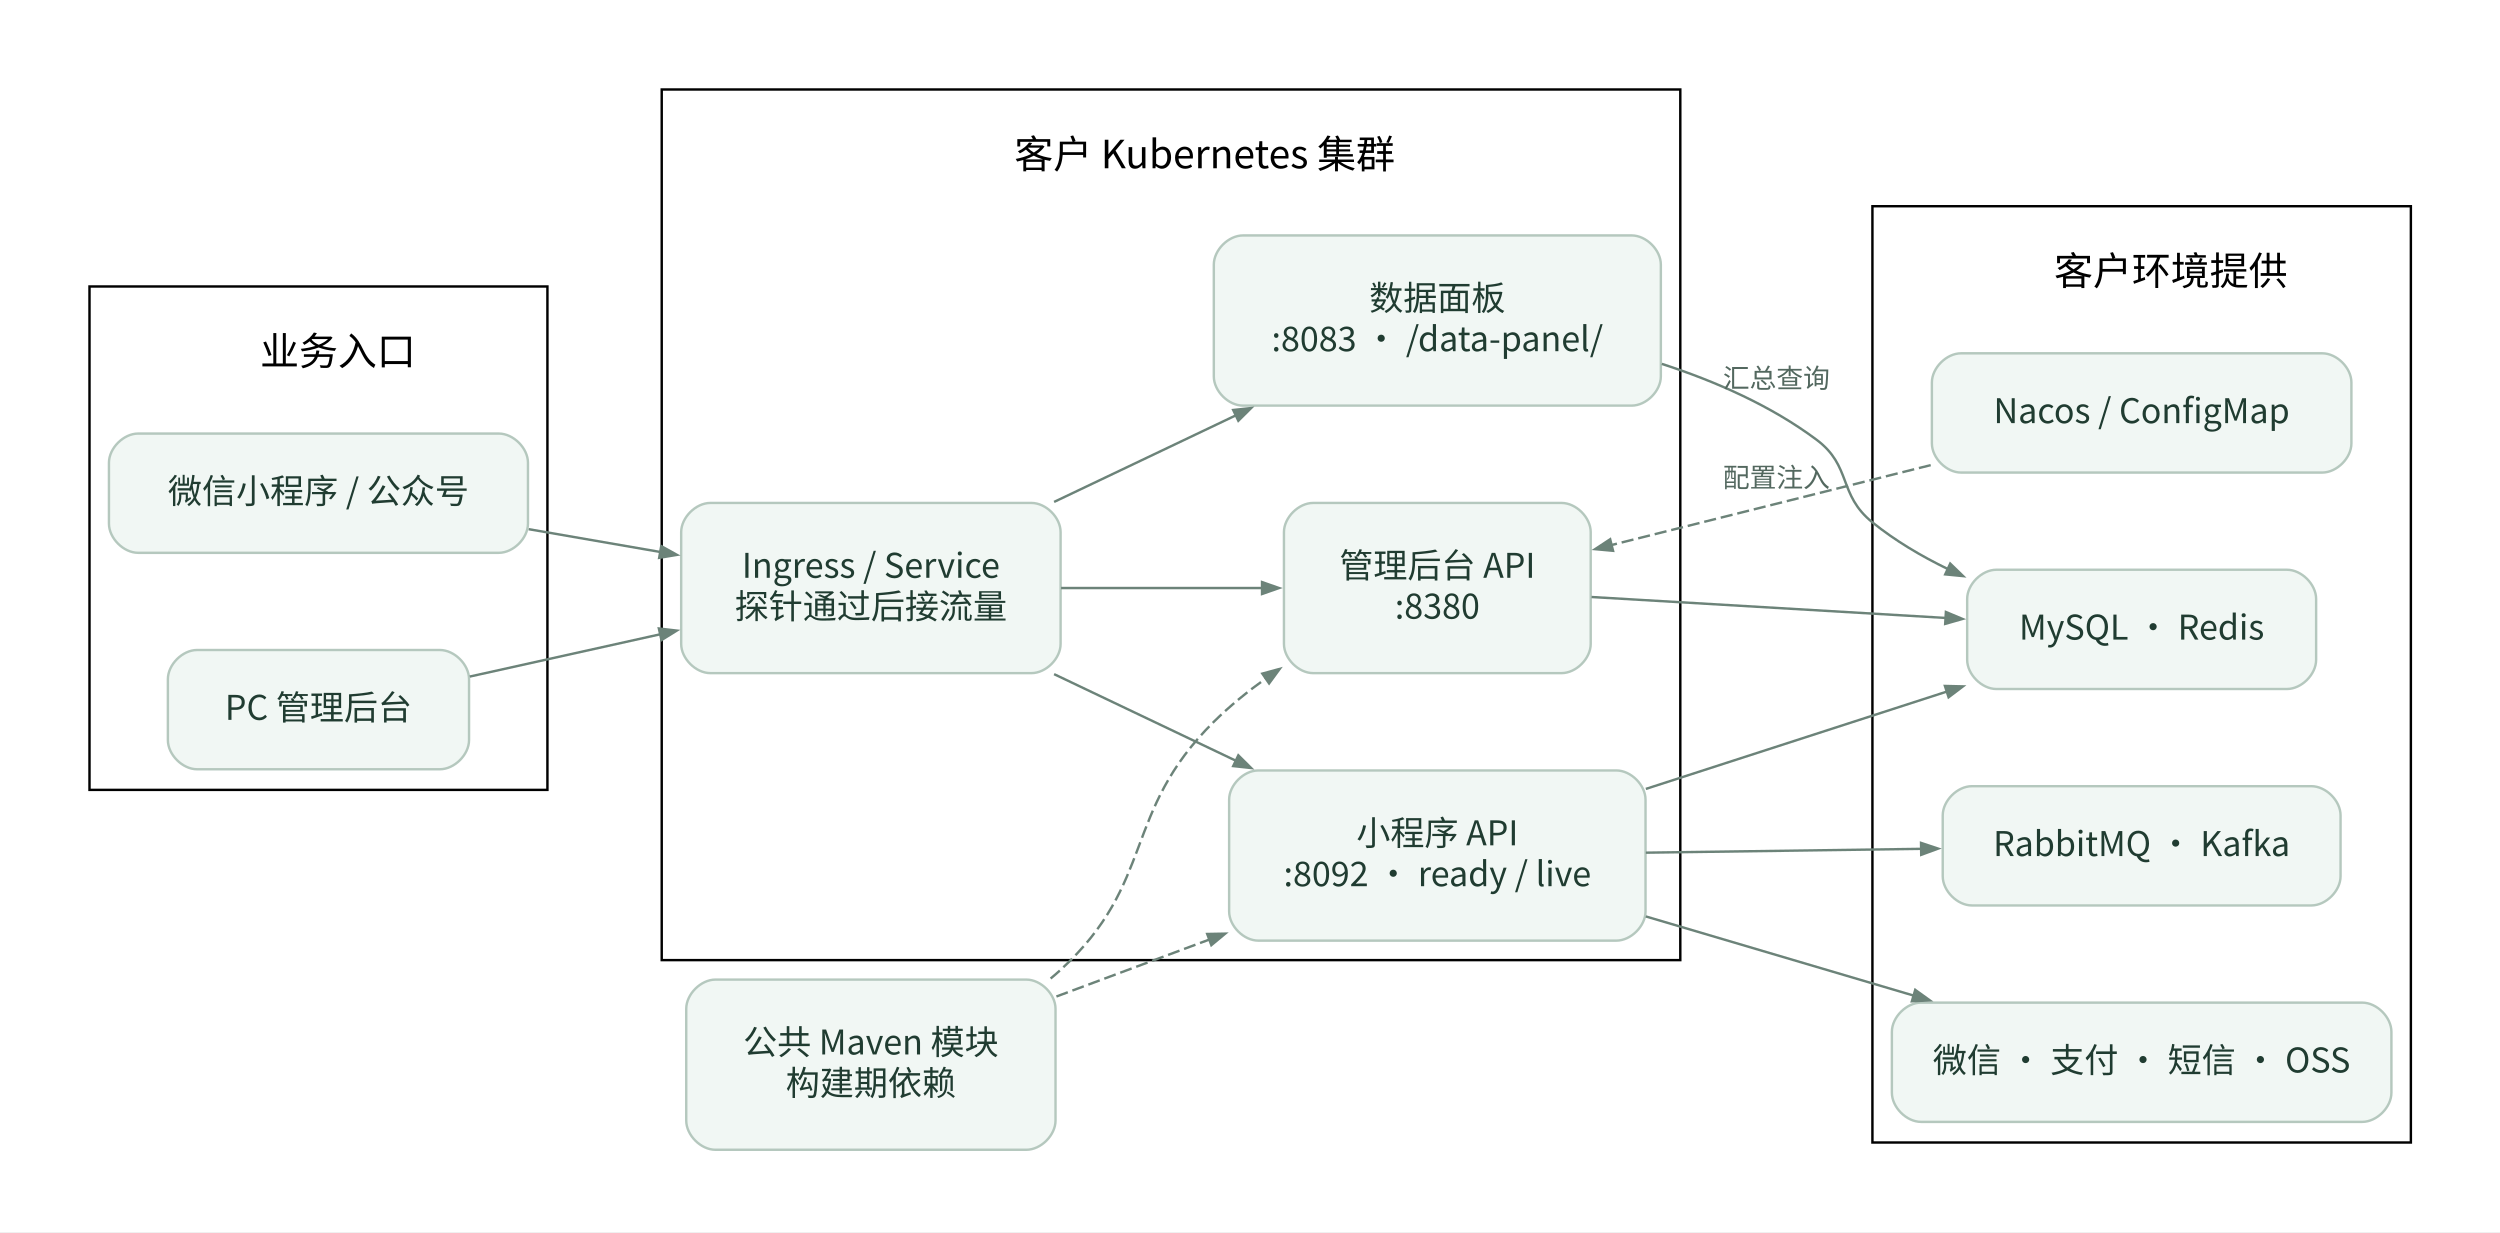
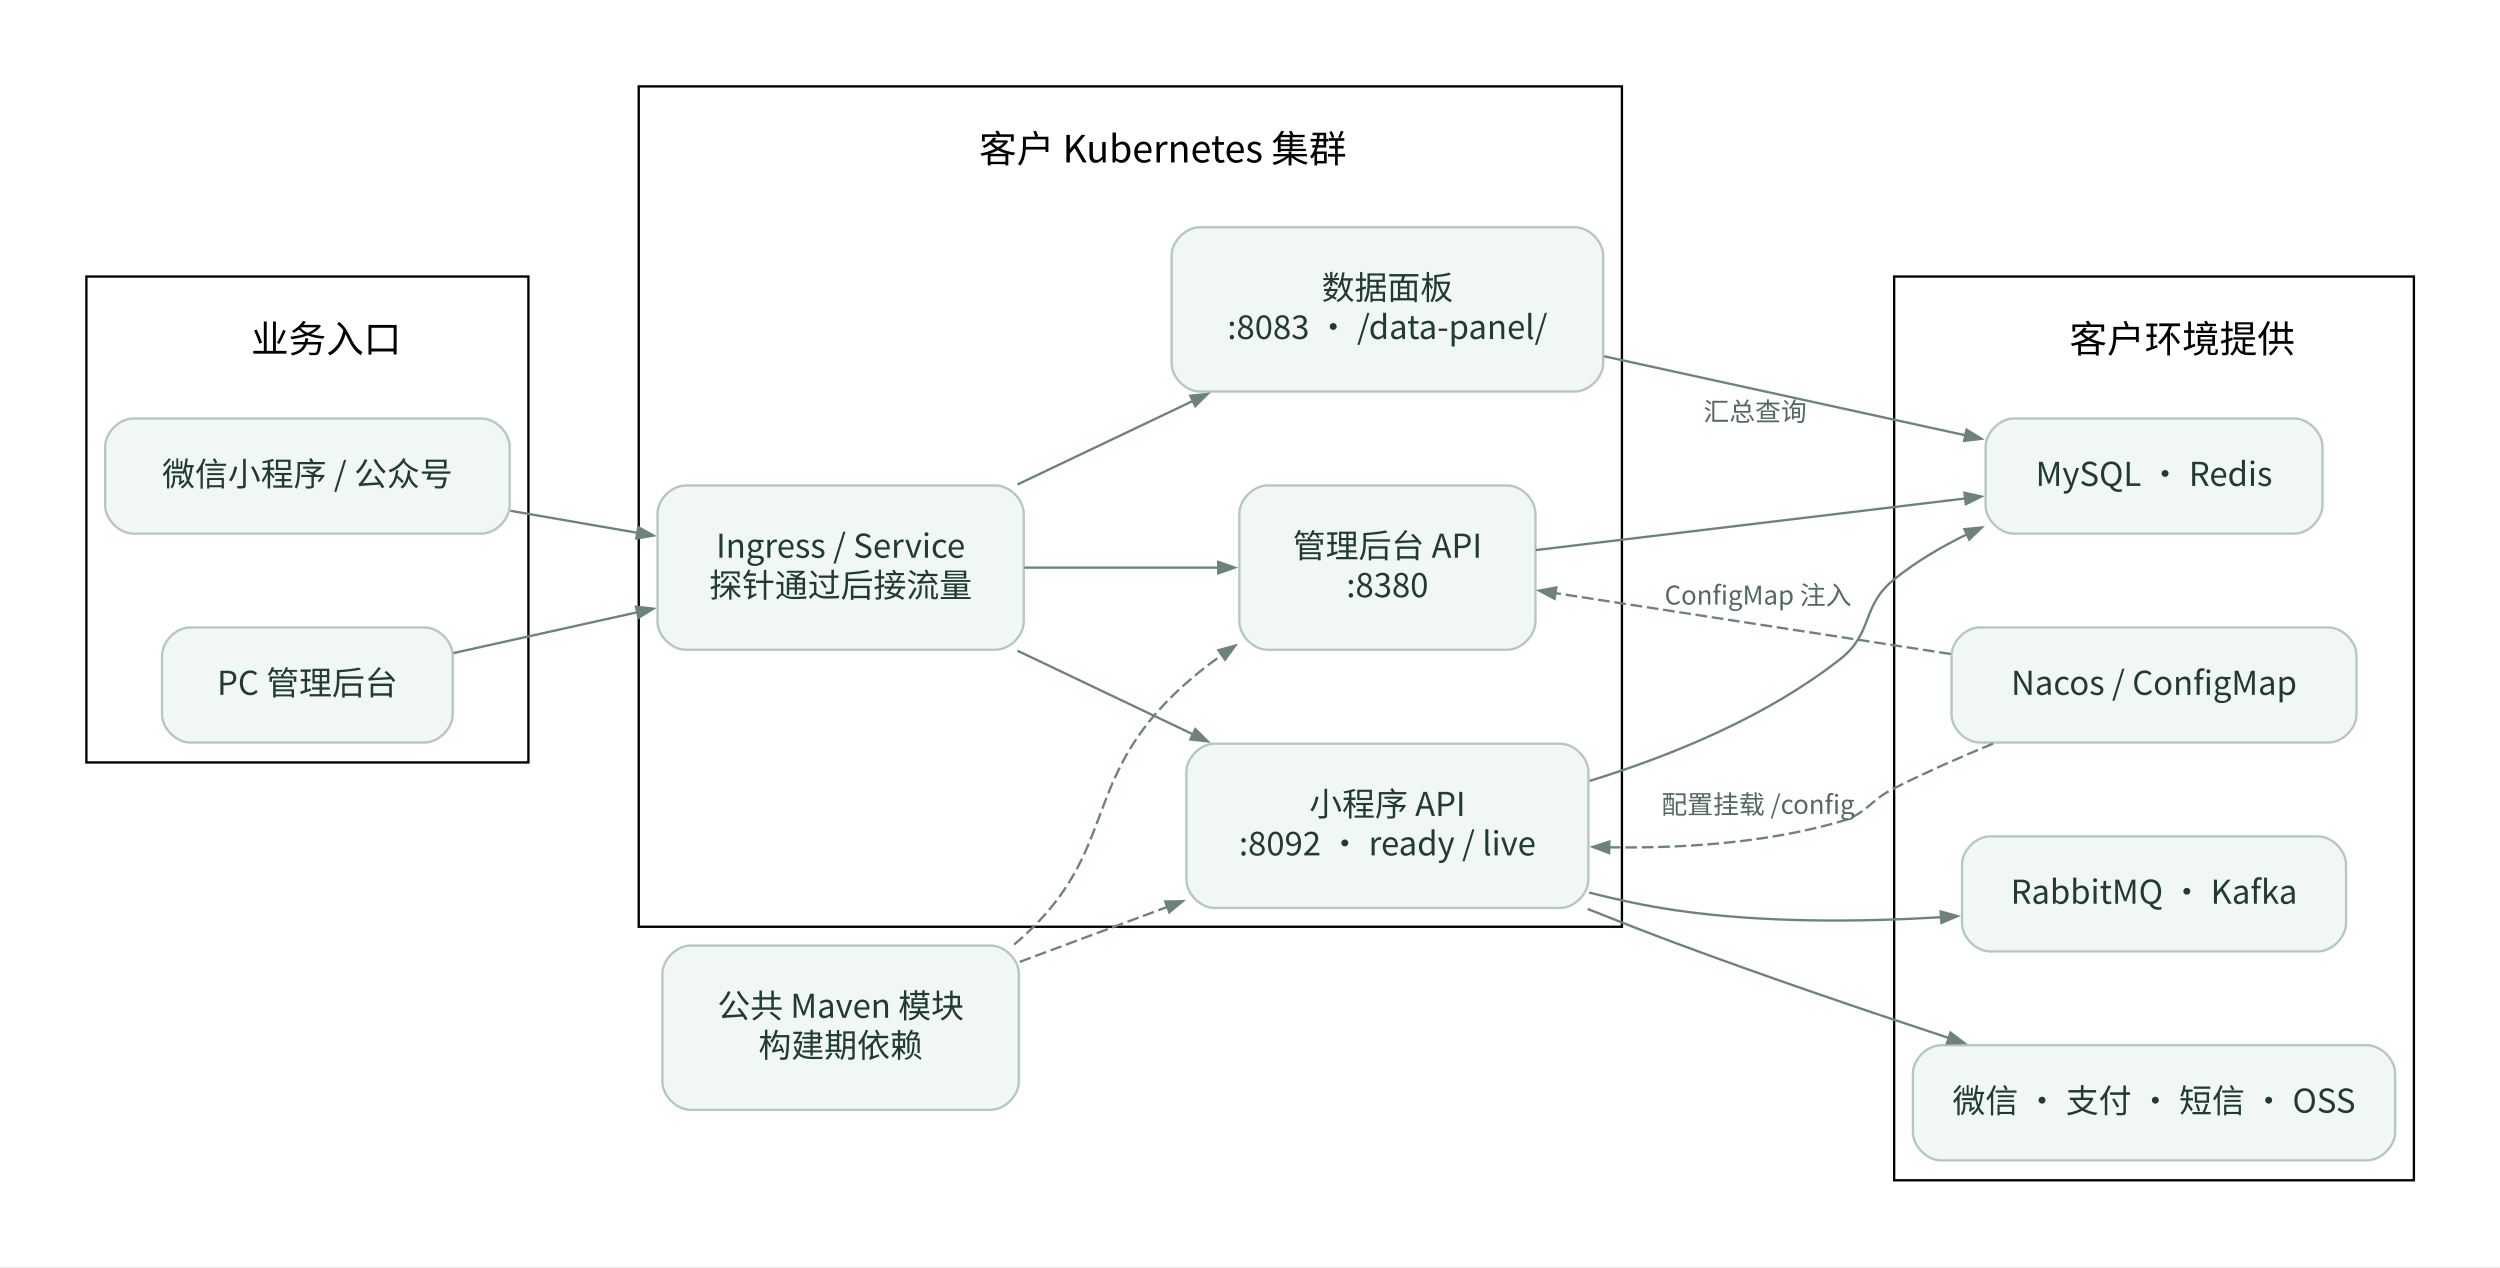
- <svg xmlns="http://www.w3.org/2000/svg" width="1028pt" height="507pt" viewBox="0.00 0.00 1028.00 507.00">
-   <g id="graph0" class="graph" transform="scale(1 1) rotate(0) translate(28.8 477.8)">
-     <polygon fill="#ffffff" stroke="none" points="-28.8,28.8 -28.8,-477.8 999.35,-477.8 999.35,28.8 -28.8,28.8" />
+ <svg xmlns="http://www.w3.org/2000/svg" width="1065pt" height="540pt" viewBox="0.00 0.00 1065.00 540.00">
+   <g id="graph0" class="graph" transform="scale(1 1) rotate(0) translate(28.8 510.8)">
+     <polygon fill="#ffffff" stroke="none" points="-28.8,28.8 -28.8,-510.8 1036.32,-510.8 1036.32,28.8 -28.8,28.8" />
    <g id="clust1" class="cluster">
-       <polygon fill="#ffffff" stroke="black" points="8,-153 8,-360 196.3,-360 196.3,-153 8,-153" />
-       <text xml:space="preserve" text-anchor="start" x="78.15" y="-327.6" font-family="PingFang SC,Noto Sans CJK SC,Microsoft YaHei,sans-serif" font-size="16.00">业务入口</text>
+       <polygon fill="#ffffff" stroke="black" points="8,-186 8,-393 196.3,-393 196.3,-186 8,-186" />
+       <text xml:space="preserve" text-anchor="start" x="78.15" y="-360.6" font-family="PingFang SC,Noto Sans CJK SC,Microsoft YaHei,sans-serif" font-size="16.00">业务入口</text>
    </g>
    <g id="clust2" class="cluster">
-       <polygon fill="#ffffff" stroke="black" points="243.3,-83 243.3,-441 662.14,-441 662.14,-83 243.3,-83" />
-       <text xml:space="preserve" text-anchor="start" x="388.29" y="-408.6" font-family="PingFang SC,Noto Sans CJK SC,Microsoft YaHei,sans-serif" font-size="16.00">客户 Kubernetes 集群</text>
+       <polygon fill="#ffffff" stroke="black" points="243.3,-116 243.3,-474 662.14,-474 662.14,-116 243.3,-116" />
+       <text xml:space="preserve" text-anchor="start" x="388.29" y="-441.6" font-family="PingFang SC,Noto Sans CJK SC,Microsoft YaHei,sans-serif" font-size="16.00">客户 Kubernetes 集群</text>
    </g>
    <g id="clust3" class="cluster">
-       <polygon fill="#ffffff" stroke="black" points="741.14,-8 741.14,-393 962.55,-393 962.55,-8 741.14,-8" />
-       <text xml:space="preserve" text-anchor="start" x="815.84" y="-360.6" font-family="PingFang SC,Noto Sans CJK SC,Microsoft YaHei,sans-serif" font-size="16.00">客户环境提供</text>
+       <polygon fill="#ffffff" stroke="black" points="778.11,-8 778.11,-393 999.52,-393 999.52,-8 778.11,-8" />
+       <text xml:space="preserve" text-anchor="start" x="852.81" y="-360.6" font-family="PingFang SC,Noto Sans CJK SC,Microsoft YaHei,sans-serif" font-size="16.00">客户环境提供</text>
    </g>
    <g id="node1" class="node">
-       <path fill="#f1f7f4" stroke="#b5c8be" d="M176.3,-299.52C176.3,-299.52 28,-299.52 28,-299.52 22,-299.52 16,-293.52 16,-287.52 16,-287.52 16,-262.48 16,-262.48 16,-256.48 22,-250.48 28,-250.48 28,-250.48 176.3,-250.48 176.3,-250.48 182.3,-250.48 188.3,-256.48 188.3,-262.48 188.3,-262.48 188.3,-287.52 188.3,-287.52 188.3,-293.52 182.3,-299.52 176.3,-299.52" />
-       <text xml:space="preserve" text-anchor="middle" x="102.15" y="-270.8" font-family="PingFang SC,Noto Sans CJK SC,Microsoft YaHei,sans-serif" font-size="14.00" fill="#203c31">微信小程序 / 公众号</text>
+       <path fill="#f1f7f4" stroke="#b5c8be" d="M176.3,-332.52C176.3,-332.52 28,-332.52 28,-332.52 22,-332.52 16,-326.52 16,-320.52 16,-320.52 16,-295.48 16,-295.48 16,-289.48 22,-283.48 28,-283.48 28,-283.48 176.3,-283.48 176.3,-283.48 182.3,-283.48 188.3,-289.48 188.3,-295.48 188.3,-295.48 188.3,-320.52 188.3,-320.52 188.3,-326.52 182.3,-332.52 176.3,-332.52" />
+       <text xml:space="preserve" text-anchor="middle" x="102.15" y="-303.8" font-family="PingFang SC,Noto Sans CJK SC,Microsoft YaHei,sans-serif" font-size="14.00" fill="#203c31">微信小程序 / 公众号</text>
    </g>
    <g id="node3" class="node">
-       <path fill="#f1f7f4" stroke="#b5c8be" d="M395.32,-270.99C395.32,-270.99 263.3,-270.99 263.3,-270.99 257.3,-270.99 251.3,-264.99 251.3,-258.99 251.3,-258.99 251.3,-213.01 251.3,-213.01 251.3,-207.01 257.3,-201.01 263.3,-201.01 263.3,-201.01 395.32,-201.01 395.32,-201.01 401.32,-201.01 407.32,-207.01 407.32,-213.01 407.32,-213.01 407.32,-258.99 407.32,-258.99 407.32,-264.99 401.32,-270.99 395.32,-270.99" />
-       <text xml:space="preserve" text-anchor="middle" x="329.31" y="-240.2" font-family="PingFang SC,Noto Sans CJK SC,Microsoft YaHei,sans-serif" font-size="14.00" fill="#203c31">Ingress / Service</text>
-       <text xml:space="preserve" text-anchor="middle" x="329.31" y="-223.4" font-family="PingFang SC,Noto Sans CJK SC,Microsoft YaHei,sans-serif" font-size="14.00" fill="#203c31">探针通过后接流量</text>
+       <path fill="#f1f7f4" stroke="#b5c8be" d="M395.32,-303.99C395.32,-303.99 263.3,-303.99 263.3,-303.99 257.3,-303.99 251.3,-297.99 251.3,-291.99 251.3,-291.99 251.3,-246.01 251.3,-246.01 251.3,-240.01 257.3,-234.01 263.3,-234.01 263.3,-234.01 395.32,-234.01 395.32,-234.01 401.32,-234.01 407.32,-240.01 407.32,-246.01 407.32,-246.01 407.32,-291.99 407.32,-291.99 407.32,-297.99 401.32,-303.99 395.32,-303.99" />
+       <text xml:space="preserve" text-anchor="middle" x="329.31" y="-273.2" font-family="PingFang SC,Noto Sans CJK SC,Microsoft YaHei,sans-serif" font-size="14.00" fill="#203c31">Ingress / Service</text>
+       <text xml:space="preserve" text-anchor="middle" x="329.31" y="-256.4" font-family="PingFang SC,Noto Sans CJK SC,Microsoft YaHei,sans-serif" font-size="14.00" fill="#203c31">探针通过后接流量</text>
    </g>
    <g id="edge1" class="edge">
-       <path fill="none" stroke="#6c8379" d="M188.59,-260.2C206.39,-257.12 225.16,-253.87 242.95,-250.78" />
-       <polygon fill="#6c8379" stroke="#6c8379" points="243.09,-253.25 249.57,-249.64 242.25,-248.42 243.09,-253.25" />
+       <path fill="none" stroke="#6c8379" d="M188.59,-293.2C206.39,-290.12 225.16,-286.87 242.95,-283.78" />
+       <polygon fill="#6c8379" stroke="#6c8379" points="243.09,-286.25 249.57,-282.64 242.25,-281.42 243.09,-286.25" />
    </g>
    <g id="node2" class="node">
-       <path fill="#f1f7f4" stroke="#b5c8be" d="M152.07,-210.52C152.07,-210.52 52.23,-210.52 52.23,-210.52 46.23,-210.52 40.23,-204.52 40.23,-198.52 40.23,-198.52 40.23,-173.48 40.23,-173.48 40.23,-167.48 46.23,-161.48 52.23,-161.48 52.23,-161.48 152.07,-161.48 152.07,-161.48 158.07,-161.48 164.07,-167.48 164.07,-173.48 164.07,-173.48 164.07,-198.52 164.07,-198.52 164.07,-204.52 158.07,-210.52 152.07,-210.52" />
-       <text xml:space="preserve" text-anchor="middle" x="102.15" y="-181.8" font-family="PingFang SC,Noto Sans CJK SC,Microsoft YaHei,sans-serif" font-size="14.00" fill="#203c31">PC 管理后台</text>
+       <path fill="#f1f7f4" stroke="#b5c8be" d="M152.07,-243.52C152.07,-243.52 52.23,-243.52 52.23,-243.52 46.23,-243.52 40.23,-237.52 40.23,-231.52 40.23,-231.52 40.23,-206.48 40.23,-206.48 40.23,-200.48 46.23,-194.48 52.23,-194.48 52.23,-194.48 152.07,-194.48 152.07,-194.48 158.07,-194.48 164.07,-200.48 164.07,-206.48 164.07,-206.48 164.07,-231.52 164.07,-231.52 164.07,-237.52 158.07,-243.52 152.07,-243.52" />
+       <text xml:space="preserve" text-anchor="middle" x="102.15" y="-214.8" font-family="PingFang SC,Noto Sans CJK SC,Microsoft YaHei,sans-serif" font-size="14.00" fill="#203c31">PC 管理后台</text>
    </g>
    <g id="edge2" class="edge">
-       <path fill="none" stroke="#6c8379" d="M164.38,-199.6C188.57,-204.97 216.79,-211.24 242.93,-217.04" />
-       <polygon fill="#6c8379" stroke="#6c8379" points="242.12,-219.37 249.49,-218.5 243.19,-214.59 242.12,-219.37" />
+       <path fill="none" stroke="#6c8379" d="M164.38,-232.6C188.57,-237.97 216.79,-244.24 242.93,-250.04" />
+       <polygon fill="#6c8379" stroke="#6c8379" points="242.12,-252.37 249.49,-251.5 243.19,-247.59 242.12,-252.37" />
    </g>
    <g id="node4" class="node">
-       <path fill="#f1f7f4" stroke="#b5c8be" d="M635.84,-160.99C635.84,-160.99 488.62,-160.99 488.62,-160.99 482.62,-160.99 476.62,-154.99 476.62,-148.99 476.62,-148.99 476.62,-103.01 476.62,-103.01 476.62,-97.01 482.62,-91.01 488.62,-91.01 488.62,-91.01 635.84,-91.01 635.84,-91.01 641.84,-91.01 647.84,-97.01 647.84,-103.01 647.84,-103.01 647.84,-148.99 647.84,-148.99 647.84,-154.99 641.84,-160.99 635.84,-160.99" />
-       <text xml:space="preserve" text-anchor="middle" x="562.23" y="-130.2" font-family="PingFang SC,Noto Sans CJK SC,Microsoft YaHei,sans-serif" font-size="14.00" fill="#203c31">小程序 API</text>
-       <text xml:space="preserve" text-anchor="middle" x="562.23" y="-113.4" font-family="PingFang SC,Noto Sans CJK SC,Microsoft YaHei,sans-serif" font-size="14.00" fill="#203c31">:8092 · ready / live</text>
+       <path fill="#f1f7f4" stroke="#b5c8be" d="M635.84,-193.99C635.84,-193.99 488.62,-193.99 488.62,-193.99 482.62,-193.99 476.62,-187.99 476.62,-181.99 476.62,-181.99 476.62,-136.01 476.62,-136.01 476.62,-130.01 482.62,-124.01 488.62,-124.01 488.62,-124.01 635.84,-124.01 635.84,-124.01 641.84,-124.01 647.84,-130.01 647.84,-136.01 647.84,-136.01 647.84,-181.99 647.84,-181.99 647.84,-187.99 641.84,-193.99 635.84,-193.99" />
+       <text xml:space="preserve" text-anchor="middle" x="562.23" y="-163.2" font-family="PingFang SC,Noto Sans CJK SC,Microsoft YaHei,sans-serif" font-size="14.00" fill="#203c31">小程序 API</text>
+       <text xml:space="preserve" text-anchor="middle" x="562.23" y="-146.4" font-family="PingFang SC,Noto Sans CJK SC,Microsoft YaHei,sans-serif" font-size="14.00" fill="#203c31">:8092 · ready / live</text>
    </g>
    <g id="edge3" class="edge">
-       <path fill="none" stroke="#6c8379" d="M404.64,-200.59C428.54,-189.21 455.14,-176.53 479.54,-164.91" />
-       <polygon fill="#6c8379" stroke="#6c8379" points="480.4,-167.22 485.67,-161.99 478.29,-162.79 480.4,-167.22" />
+       <path fill="none" stroke="#6c8379" d="M404.64,-233.59C428.54,-222.21 455.14,-209.53 479.54,-197.91" />
+       <polygon fill="#6c8379" stroke="#6c8379" points="480.4,-200.22 485.67,-194.99 478.29,-195.79 480.4,-200.22" />
    </g>
    <g id="node5" class="node">
-       <path fill="#f1f7f4" stroke="#b5c8be" d="M613.3,-270.99C613.3,-270.99 511.16,-270.99 511.16,-270.99 505.16,-270.99 499.16,-264.99 499.16,-258.99 499.16,-258.99 499.16,-213.01 499.16,-213.01 499.16,-207.01 505.16,-201.01 511.16,-201.01 511.16,-201.01 613.3,-201.01 613.3,-201.01 619.3,-201.01 625.3,-207.01 625.3,-213.01 625.3,-213.01 625.3,-258.99 625.3,-258.99 625.3,-264.99 619.3,-270.99 613.3,-270.99" />
-       <text xml:space="preserve" text-anchor="middle" x="562.23" y="-240.2" font-family="PingFang SC,Noto Sans CJK SC,Microsoft YaHei,sans-serif" font-size="14.00" fill="#203c31">管理后台 API</text>
-       <text xml:space="preserve" text-anchor="middle" x="562.23" y="-223.4" font-family="PingFang SC,Noto Sans CJK SC,Microsoft YaHei,sans-serif" font-size="14.00" fill="#203c31">:8380</text>
+       <path fill="#f1f7f4" stroke="#b5c8be" d="M613.3,-303.99C613.3,-303.99 511.16,-303.99 511.16,-303.99 505.16,-303.99 499.16,-297.99 499.16,-291.99 499.16,-291.99 499.16,-246.01 499.16,-246.01 499.16,-240.01 505.16,-234.01 511.16,-234.01 511.16,-234.01 613.3,-234.01 613.3,-234.01 619.3,-234.01 625.3,-240.01 625.3,-246.01 625.3,-246.01 625.3,-291.99 625.3,-291.99 625.3,-297.99 619.3,-303.99 613.3,-303.99" />
+       <text xml:space="preserve" text-anchor="middle" x="562.23" y="-273.2" font-family="PingFang SC,Noto Sans CJK SC,Microsoft YaHei,sans-serif" font-size="14.00" fill="#203c31">管理后台 API</text>
+       <text xml:space="preserve" text-anchor="middle" x="562.23" y="-256.4" font-family="PingFang SC,Noto Sans CJK SC,Microsoft YaHei,sans-serif" font-size="14.00" fill="#203c31">:8380</text>
    </g>
    <g id="edge4" class="edge">
-       <path fill="none" stroke="#6c8379" d="M407.52,-236C434.26,-236 464.08,-236 490.29,-236" />
-       <polygon fill="#6c8379" stroke="#6c8379" points="490.15,-238.45 497.15,-236 490.15,-233.55 490.15,-238.45" />
+       <path fill="none" stroke="#6c8379" d="M407.52,-269C434.26,-269 464.08,-269 490.29,-269" />
+       <polygon fill="#6c8379" stroke="#6c8379" points="490.15,-271.45 497.15,-269 490.15,-266.55 490.15,-271.45" />
    </g>
    <g id="node6" class="node">
-       <path fill="#f1f7f4" stroke="#b5c8be" d="M642.14,-380.99C642.14,-380.99 482.32,-380.99 482.32,-380.99 476.32,-380.99 470.32,-374.99 470.32,-368.99 470.32,-368.99 470.32,-323.01 470.32,-323.01 470.32,-317.01 476.32,-311.01 482.32,-311.01 482.32,-311.01 642.14,-311.01 642.14,-311.01 648.14,-311.01 654.14,-317.01 654.14,-323.01 654.14,-323.01 654.14,-368.99 654.14,-368.99 654.14,-374.99 648.14,-380.99 642.14,-380.99" />
-       <text xml:space="preserve" text-anchor="middle" x="562.23" y="-350.2" font-family="PingFang SC,Noto Sans CJK SC,Microsoft YaHei,sans-serif" font-size="14.00" fill="#203c31">数据面板</text>
-       <text xml:space="preserve" text-anchor="middle" x="562.23" y="-333.4" font-family="PingFang SC,Noto Sans CJK SC,Microsoft YaHei,sans-serif" font-size="14.00" fill="#203c31">:8083 · /data-panel/</text>
+       <path fill="#f1f7f4" stroke="#b5c8be" d="M642.14,-413.99C642.14,-413.99 482.32,-413.99 482.32,-413.99 476.32,-413.99 470.32,-407.99 470.32,-401.99 470.32,-401.99 470.32,-356.01 470.32,-356.01 470.32,-350.01 476.32,-344.01 482.32,-344.01 482.32,-344.01 642.14,-344.01 642.14,-344.01 648.14,-344.01 654.14,-350.01 654.14,-356.01 654.14,-356.01 654.14,-401.99 654.14,-401.99 654.14,-407.99 648.14,-413.99 642.14,-413.99" />
+       <text xml:space="preserve" text-anchor="middle" x="562.23" y="-383.2" font-family="PingFang SC,Noto Sans CJK SC,Microsoft YaHei,sans-serif" font-size="14.00" fill="#203c31">数据面板</text>
+       <text xml:space="preserve" text-anchor="middle" x="562.23" y="-366.4" font-family="PingFang SC,Noto Sans CJK SC,Microsoft YaHei,sans-serif" font-size="14.00" fill="#203c31">:8083 · /data-panel/</text>
    </g>
    <g id="edge5" class="edge">
-       <path fill="none" stroke="#6c8379" d="M404.64,-271.41C428.54,-282.79 455.14,-295.47 479.54,-307.09" />
-       <polygon fill="#6c8379" stroke="#6c8379" points="478.29,-309.21 485.67,-310.01 480.4,-304.78 478.29,-309.21" />
+       <path fill="none" stroke="#6c8379" d="M404.64,-304.41C428.54,-315.79 455.14,-328.47 479.54,-340.09" />
+       <polygon fill="#6c8379" stroke="#6c8379" points="478.29,-342.21 485.67,-343.01 480.4,-337.78 478.29,-342.21" />
    </g>
    <g id="node8" class="node">
-       <path fill="#f1f7f4" stroke="#b5c8be" d="M911.59,-243.52C911.59,-243.52 792.1,-243.52 792.1,-243.52 786.1,-243.52 780.1,-237.52 780.1,-231.52 780.1,-231.52 780.1,-206.48 780.1,-206.48 780.1,-200.48 786.1,-194.48 792.1,-194.48 792.1,-194.48 911.59,-194.48 911.59,-194.48 917.59,-194.48 923.59,-200.48 923.59,-206.48 923.59,-206.48 923.59,-231.52 923.59,-231.52 923.59,-237.52 917.59,-243.52 911.59,-243.52" />
-       <text xml:space="preserve" text-anchor="middle" x="851.84" y="-214.8" font-family="PingFang SC,Noto Sans CJK SC,Microsoft YaHei,sans-serif" font-size="14.00" fill="#203c31">MySQL · Redis</text>
+       <path fill="#f1f7f4" stroke="#b5c8be" d="M948.56,-332.52C948.56,-332.52 829.07,-332.52 829.07,-332.52 823.07,-332.52 817.07,-326.52 817.07,-320.52 817.07,-320.52 817.07,-295.48 817.07,-295.48 817.07,-289.48 823.07,-283.48 829.07,-283.48 829.07,-283.48 948.56,-283.48 948.56,-283.48 954.56,-283.48 960.56,-289.48 960.56,-295.48 960.56,-295.48 960.56,-320.52 960.56,-320.52 960.56,-326.52 954.56,-332.52 948.56,-332.52" />
+       <text xml:space="preserve" text-anchor="middle" x="888.81" y="-303.8" font-family="PingFang SC,Noto Sans CJK SC,Microsoft YaHei,sans-serif" font-size="14.00" fill="#203c31">MySQL · Redis</text>
+     </g>
+     <g id="edge10" class="edge">
+       <path fill="none" stroke="#6c8379" d="M648.31,-178.11C683.89,-189.08 724.09,-205.66 755.11,-230 769.46,-241.26 763.9,-252.55 778.11,-264 787.38,-271.48 798.1,-277.84 809.13,-283.19" />
+       <polygon fill="#6c8379" stroke="#6c8379" points="808.04,-285.38 815.42,-286.1 810.1,-280.94 808.04,-285.38" />
+     </g>
+     <g id="node9" class="node">
+       <path fill="#f1f7f4" stroke="#b5c8be" d="M958.61,-154.52C958.61,-154.52 819.02,-154.52 819.02,-154.52 813.02,-154.52 807.02,-148.52 807.02,-142.52 807.02,-142.52 807.02,-117.48 807.02,-117.48 807.02,-111.48 813.02,-105.48 819.02,-105.48 819.02,-105.48 958.61,-105.48 958.61,-105.48 964.61,-105.48 970.61,-111.48 970.61,-117.48 970.61,-117.48 970.61,-142.52 970.61,-142.52 970.61,-148.52 964.61,-154.52 958.61,-154.52" />
+       <text xml:space="preserve" text-anchor="middle" x="888.81" y="-125.8" font-family="PingFang SC,Noto Sans CJK SC,Microsoft YaHei,sans-serif" font-size="14.00" fill="#203c31">RabbitMQ · Kafka</text>
+     </g>
+     <g id="edge11" class="edge">
+       <path fill="none" stroke="#6c8379" d="M648.12,-130.57C660.42,-127.44 673.01,-124.75 685.14,-123 721.91,-117.68 762.81,-117.94 798.19,-120.08" />
+       <polygon fill="#6c8379" stroke="#6c8379" points="797.93,-122.52 805.07,-120.53 798.25,-117.63 797.93,-122.52" />
+     </g>
+     <g id="node10" class="node">
+       <path fill="#f1f7f4" stroke="#b5c8be" d="M979.52,-65.52C979.52,-65.52 798.11,-65.52 798.11,-65.52 792.11,-65.52 786.11,-59.52 786.11,-53.52 786.11,-53.52 786.11,-28.48 786.11,-28.48 786.11,-22.48 792.11,-16.48 798.11,-16.48 798.11,-16.48 979.52,-16.48 979.52,-16.48 985.52,-16.48 991.52,-22.48 991.52,-28.48 991.52,-28.48 991.52,-53.52 991.52,-53.52 991.52,-59.52 985.52,-65.52 979.52,-65.52" />
+       <text xml:space="preserve" text-anchor="middle" x="888.81" y="-36.8" font-family="PingFang SC,Noto Sans CJK SC,Microsoft YaHei,sans-serif" font-size="14.00" fill="#203c31">微信 · 支付 · 短信 · OSS</text>
+     </g>
+     <g id="edge12" class="edge">
+       <path fill="none" stroke="#6c8379" d="M647.55,-123.58C660.09,-118.55 672.92,-113.55 685.14,-109 722.97,-94.91 765.24,-80.52 801.35,-68.62" />
+       <polygon fill="#6c8379" stroke="#6c8379" points="802.11,-70.95 808,-66.44 800.58,-66.3 802.11,-70.95" />
+     </g>
+     <g id="edge13" class="edge">
+       <path fill="none" stroke="#6c8379" d="M625.43,-276.47C677.54,-282.73 752.23,-291.71 808.61,-298.48" />
+       <polygon fill="#6c8379" stroke="#6c8379" points="808.04,-300.88 815.29,-299.29 808.63,-296.02 808.04,-300.88" />
+     </g>
+     <g id="edge14" class="edge">
+       <path fill="none" stroke="#6c8379" d="M654.51,-359.03C702.97,-348.43 761.97,-335.53 808.5,-325.35" />
+       <polygon fill="#6c8379" stroke="#6c8379" points="808.95,-327.76 815.27,-323.87 807.91,-322.97 808.95,-327.76" />
+       <text xml:space="preserve" text-anchor="middle" x="718.85" y="-331.45" font-family="PingFang SC,Noto Sans CJK SC,Microsoft YaHei,sans-serif" font-size="11.00" fill="#53685f">汇总查询</text>
+     </g>
+     <g id="node7" class="node">
+       <path fill="#f1f7f4" stroke="#b5c8be" d="M963.07,-243.52C963.07,-243.52 814.56,-243.52 814.56,-243.52 808.56,-243.52 802.56,-237.52 802.56,-231.52 802.56,-231.52 802.56,-206.48 802.56,-206.48 802.56,-200.48 808.56,-194.48 814.56,-194.48 814.56,-194.48 963.07,-194.48 963.07,-194.48 969.07,-194.48 975.07,-200.48 975.07,-206.48 975.07,-206.48 975.07,-231.52 975.07,-231.52 975.07,-237.52 969.07,-243.52 963.07,-243.52" />
+       <text xml:space="preserve" text-anchor="middle" x="888.81" y="-214.8" font-family="PingFang SC,Noto Sans CJK SC,Microsoft YaHei,sans-serif" font-size="14.00" fill="#203c31">Nacos / ConfigMap</text>
+     </g>
+     <g id="edge8" class="edge">
+       <path fill="none" stroke="#6c8379" stroke-dasharray="5,2" d="M820.28,-194.04C806.15,-188.23 791.48,-181.75 778.11,-175 767.38,-169.59 766.65,-164.13 755.11,-160.8 723.82,-151.76 688.44,-149.36 656.67,-149.85" />
+       <polygon fill="#6c8379" stroke="#6c8379" points="656.69,-147.4 649.75,-150.01 656.81,-152.3 656.69,-147.4" />
+       <text xml:space="preserve" text-anchor="middle" x="720.12" y="-164.1" font-family="PingFang SC,Noto Sans CJK SC,Microsoft YaHei,sans-serif" font-size="11.00" fill="#53685f">配置挂载 /config</text>
    </g>
    <g id="edge9" class="edge">
-       <path fill="none" stroke="#6c8379" d="M647.97,-153.4C687.11,-166.06 733.31,-181 771.73,-193.42" />
-       <polygon fill="#6c8379" stroke="#6c8379" points="770.95,-195.74 778.37,-195.56 772.46,-191.08 770.95,-195.74" />
-     </g>
-     <g id="node9" class="node">
-       <path fill="#f1f7f4" stroke="#b5c8be" d="M921.64,-154.52C921.64,-154.52 782.05,-154.52 782.05,-154.52 776.05,-154.52 770.05,-148.52 770.05,-142.52 770.05,-142.52 770.05,-117.48 770.05,-117.48 770.05,-111.48 776.05,-105.48 782.05,-105.48 782.05,-105.48 921.64,-105.48 921.64,-105.48 927.64,-105.48 933.64,-111.48 933.64,-117.48 933.64,-117.48 933.64,-142.52 933.64,-142.52 933.64,-148.52 927.64,-154.52 921.64,-154.52" />
-       <text xml:space="preserve" text-anchor="middle" x="851.84" y="-125.8" font-family="PingFang SC,Noto Sans CJK SC,Microsoft YaHei,sans-serif" font-size="14.00" fill="#203c31">RabbitMQ · Kafka</text>
-     </g>
-     <g id="edge10" class="edge">
-       <path fill="none" stroke="#6c8379" d="M647.97,-127.18C683.71,-127.68 725.34,-128.25 761.55,-128.76" />
-       <polygon fill="#6c8379" stroke="#6c8379" points="761.13,-131.2 768.16,-128.85 761.2,-126.3 761.13,-131.2" />
-     </g>
-     <g id="node10" class="node">
-       <path fill="#f1f7f4" stroke="#b5c8be" d="M942.55,-65.52C942.55,-65.52 761.14,-65.52 761.14,-65.52 755.14,-65.52 749.14,-59.52 749.14,-53.52 749.14,-53.52 749.14,-28.48 749.14,-28.48 749.14,-22.48 755.14,-16.48 761.14,-16.48 761.14,-16.48 942.55,-16.48 942.55,-16.48 948.55,-16.48 954.55,-22.48 954.55,-28.48 954.55,-28.48 954.55,-53.52 954.55,-53.52 954.55,-59.52 948.55,-65.52 942.55,-65.52" />
-       <text xml:space="preserve" text-anchor="middle" x="851.84" y="-36.8" font-family="PingFang SC,Noto Sans CJK SC,Microsoft YaHei,sans-serif" font-size="14.00" fill="#203c31">微信 · 支付 · 短信 · OSS</text>
-     </g>
-     <g id="edge11" class="edge">
-       <path fill="none" stroke="#6c8379" d="M647.97,-100.96C682.63,-90.71 722.83,-78.83 758.26,-68.36" />
-       <polygon fill="#6c8379" stroke="#6c8379" points="758.74,-70.77 764.76,-66.44 757.36,-66.07 758.74,-70.77" />
-     </g>
-     <g id="edge12" class="edge">
-       <path fill="none" stroke="#6c8379" d="M625.64,-232.31C668.33,-229.79 725.3,-226.42 771.25,-223.7" />
-       <polygon fill="#6c8379" stroke="#6c8379" points="771.35,-226.15 778.19,-223.29 771.06,-221.26 771.35,-226.15" />
-     </g>
-     <g id="edge13" class="edge">
-       <path fill="none" stroke="#6c8379" d="M654.54,-328.17C676.77,-320.96 699.49,-310.92 718.14,-297 732.76,-286.09 726.94,-274.45 741.14,-263 750.42,-255.52 761.13,-249.16 772.16,-243.81" />
-       <polygon fill="#6c8379" stroke="#6c8379" points="773.13,-246.06 778.45,-240.9 771.07,-241.62 773.13,-246.06" />
-       <text xml:space="preserve" text-anchor="middle" x="701.64" y="-318.29" font-family="PingFang SC,Noto Sans CJK SC,Microsoft YaHei,sans-serif" font-size="11.00" fill="#53685f">汇总查询</text>
-     </g>
-     <g id="node7" class="node">
-       <path fill="#f1f7f4" stroke="#b5c8be" d="M926.1,-332.52C926.1,-332.52 777.59,-332.52 777.59,-332.52 771.59,-332.52 765.59,-326.52 765.59,-320.52 765.59,-320.52 765.59,-295.48 765.59,-295.48 765.59,-289.48 771.59,-283.48 777.59,-283.48 777.59,-283.48 926.1,-283.48 926.1,-283.48 932.1,-283.48 938.1,-289.48 938.1,-295.48 938.1,-295.48 938.1,-320.52 938.1,-320.52 938.1,-326.52 932.1,-332.52 926.1,-332.52" />
-       <text xml:space="preserve" text-anchor="middle" x="851.84" y="-303.8" font-family="PingFang SC,Noto Sans CJK SC,Microsoft YaHei,sans-serif" font-size="14.00" fill="#203c31">Nacos / ConfigMap</text>
-     </g>
-     <g id="edge8" class="edge">
-       <path fill="none" stroke="#6c8379" stroke-dasharray="5,2" d="M765.1,-286.54C723.09,-276.02 673.14,-263.51 633.44,-253.58" />
-       <polygon fill="#6c8379" stroke="#6c8379" points="634.49,-251.31 627.1,-251.99 633.3,-256.07 634.49,-251.31" />
-       <text xml:space="preserve" text-anchor="middle" x="701.64" y="-277.46" font-family="PingFang SC,Noto Sans CJK SC,Microsoft YaHei,sans-serif" font-size="11.00" fill="#53685f">配置注入</text>
+       <path fill="none" stroke="#6c8379" stroke-dasharray="5,2" d="M802.21,-232.19C749.72,-240.27 683.32,-250.5 633.84,-258.12" />
+       <polygon fill="#6c8379" stroke="#6c8379" points="633.47,-255.7 626.92,-259.19 634.21,-260.54 633.47,-255.7" />
+       <text xml:space="preserve" text-anchor="middle" x="720.12" y="-253.25" font-family="PingFang SC,Noto Sans CJK SC,Microsoft YaHei,sans-serif" font-size="11.00" fill="#53685f">ConfigMap 注入</text>
    </g>
    <g id="node11" class="node">
-       <path fill="#f1f7f4" stroke="#b5c8be" d="M393.23,-74.99C393.23,-74.99 265.38,-74.99 265.38,-74.99 259.38,-74.99 253.38,-68.99 253.38,-62.99 253.38,-62.99 253.38,-17.01 253.38,-17.01 253.38,-11.01 259.38,-5.01 265.38,-5.01 265.38,-5.01 393.23,-5.01 393.23,-5.01 399.23,-5.01 405.23,-11.01 405.23,-17.01 405.23,-17.01 405.23,-62.99 405.23,-62.99 405.23,-68.99 399.23,-74.99 393.23,-74.99" />
-       <text xml:space="preserve" text-anchor="middle" x="329.31" y="-44.2" font-family="PingFang SC,Noto Sans CJK SC,Microsoft YaHei,sans-serif" font-size="14.00" fill="#203c31">公共 Maven 模块</text>
-       <text xml:space="preserve" text-anchor="middle" x="329.31" y="-27.4" font-family="PingFang SC,Noto Sans CJK SC,Microsoft YaHei,sans-serif" font-size="14.00" fill="#203c31">构建期依赖</text>
+       <path fill="#f1f7f4" stroke="#b5c8be" d="M393.23,-107.99C393.23,-107.99 265.38,-107.99 265.38,-107.99 259.38,-107.99 253.38,-101.99 253.38,-95.99 253.38,-95.99 253.38,-50.01 253.38,-50.01 253.38,-44.01 259.38,-38.01 265.38,-38.01 265.38,-38.01 393.23,-38.01 393.23,-38.01 399.23,-38.01 405.23,-44.01 405.23,-50.01 405.23,-50.01 405.23,-95.99 405.23,-95.99 405.23,-101.99 399.23,-107.99 393.23,-107.99" />
+       <text xml:space="preserve" text-anchor="middle" x="329.31" y="-77.2" font-family="PingFang SC,Noto Sans CJK SC,Microsoft YaHei,sans-serif" font-size="14.00" fill="#203c31">公共 Maven 模块</text>
+       <text xml:space="preserve" text-anchor="middle" x="329.31" y="-60.4" font-family="PingFang SC,Noto Sans CJK SC,Microsoft YaHei,sans-serif" font-size="14.00" fill="#203c31">构建期依赖</text>
    </g>
    <g id="edge6" class="edge">
-       <path fill="none" stroke="#6c8379" stroke-dasharray="5,2" d="M405.6,-68.04C425.67,-75.52 447.6,-83.68 468.49,-91.46" />
-       <polygon fill="#6c8379" stroke="#6c8379" points="467.6,-93.75 475.02,-93.89 469.31,-89.15 467.6,-93.75" />
+       <path fill="none" stroke="#6c8379" stroke-dasharray="5,2" d="M405.6,-101.04C425.67,-108.52 447.6,-116.68 468.49,-124.46" />
+       <polygon fill="#6c8379" stroke="#6c8379" points="467.6,-126.75 475.02,-126.89 469.31,-122.15 467.6,-126.75" />
    </g>
    <g id="edge7" class="edge">
-       <path fill="none" stroke="#6c8379" stroke-dasharray="5,2" d="M403.22,-75.43C404.63,-76.59 406,-77.78 407.32,-79 446.56,-115.05 432.47,-143.5 470.32,-181 476.87,-187.49 484.33,-193.55 492.1,-199.09" />
-       <polygon fill="#6c8379" stroke="#6c8379" points="490.27,-200.81 497.43,-202.76 493.05,-196.77 490.27,-200.81" />
+       <path fill="none" stroke="#6c8379" stroke-dasharray="5,2" d="M403.22,-108.43C404.63,-109.59 406,-110.78 407.32,-112 446.56,-148.05 432.47,-176.5 470.32,-214 476.87,-220.49 484.33,-226.55 492.1,-232.09" />
+       <polygon fill="#6c8379" stroke="#6c8379" points="490.27,-233.81 497.43,-235.76 493.05,-229.77 490.27,-233.81" />
    </g>
  </g>
</svg>
